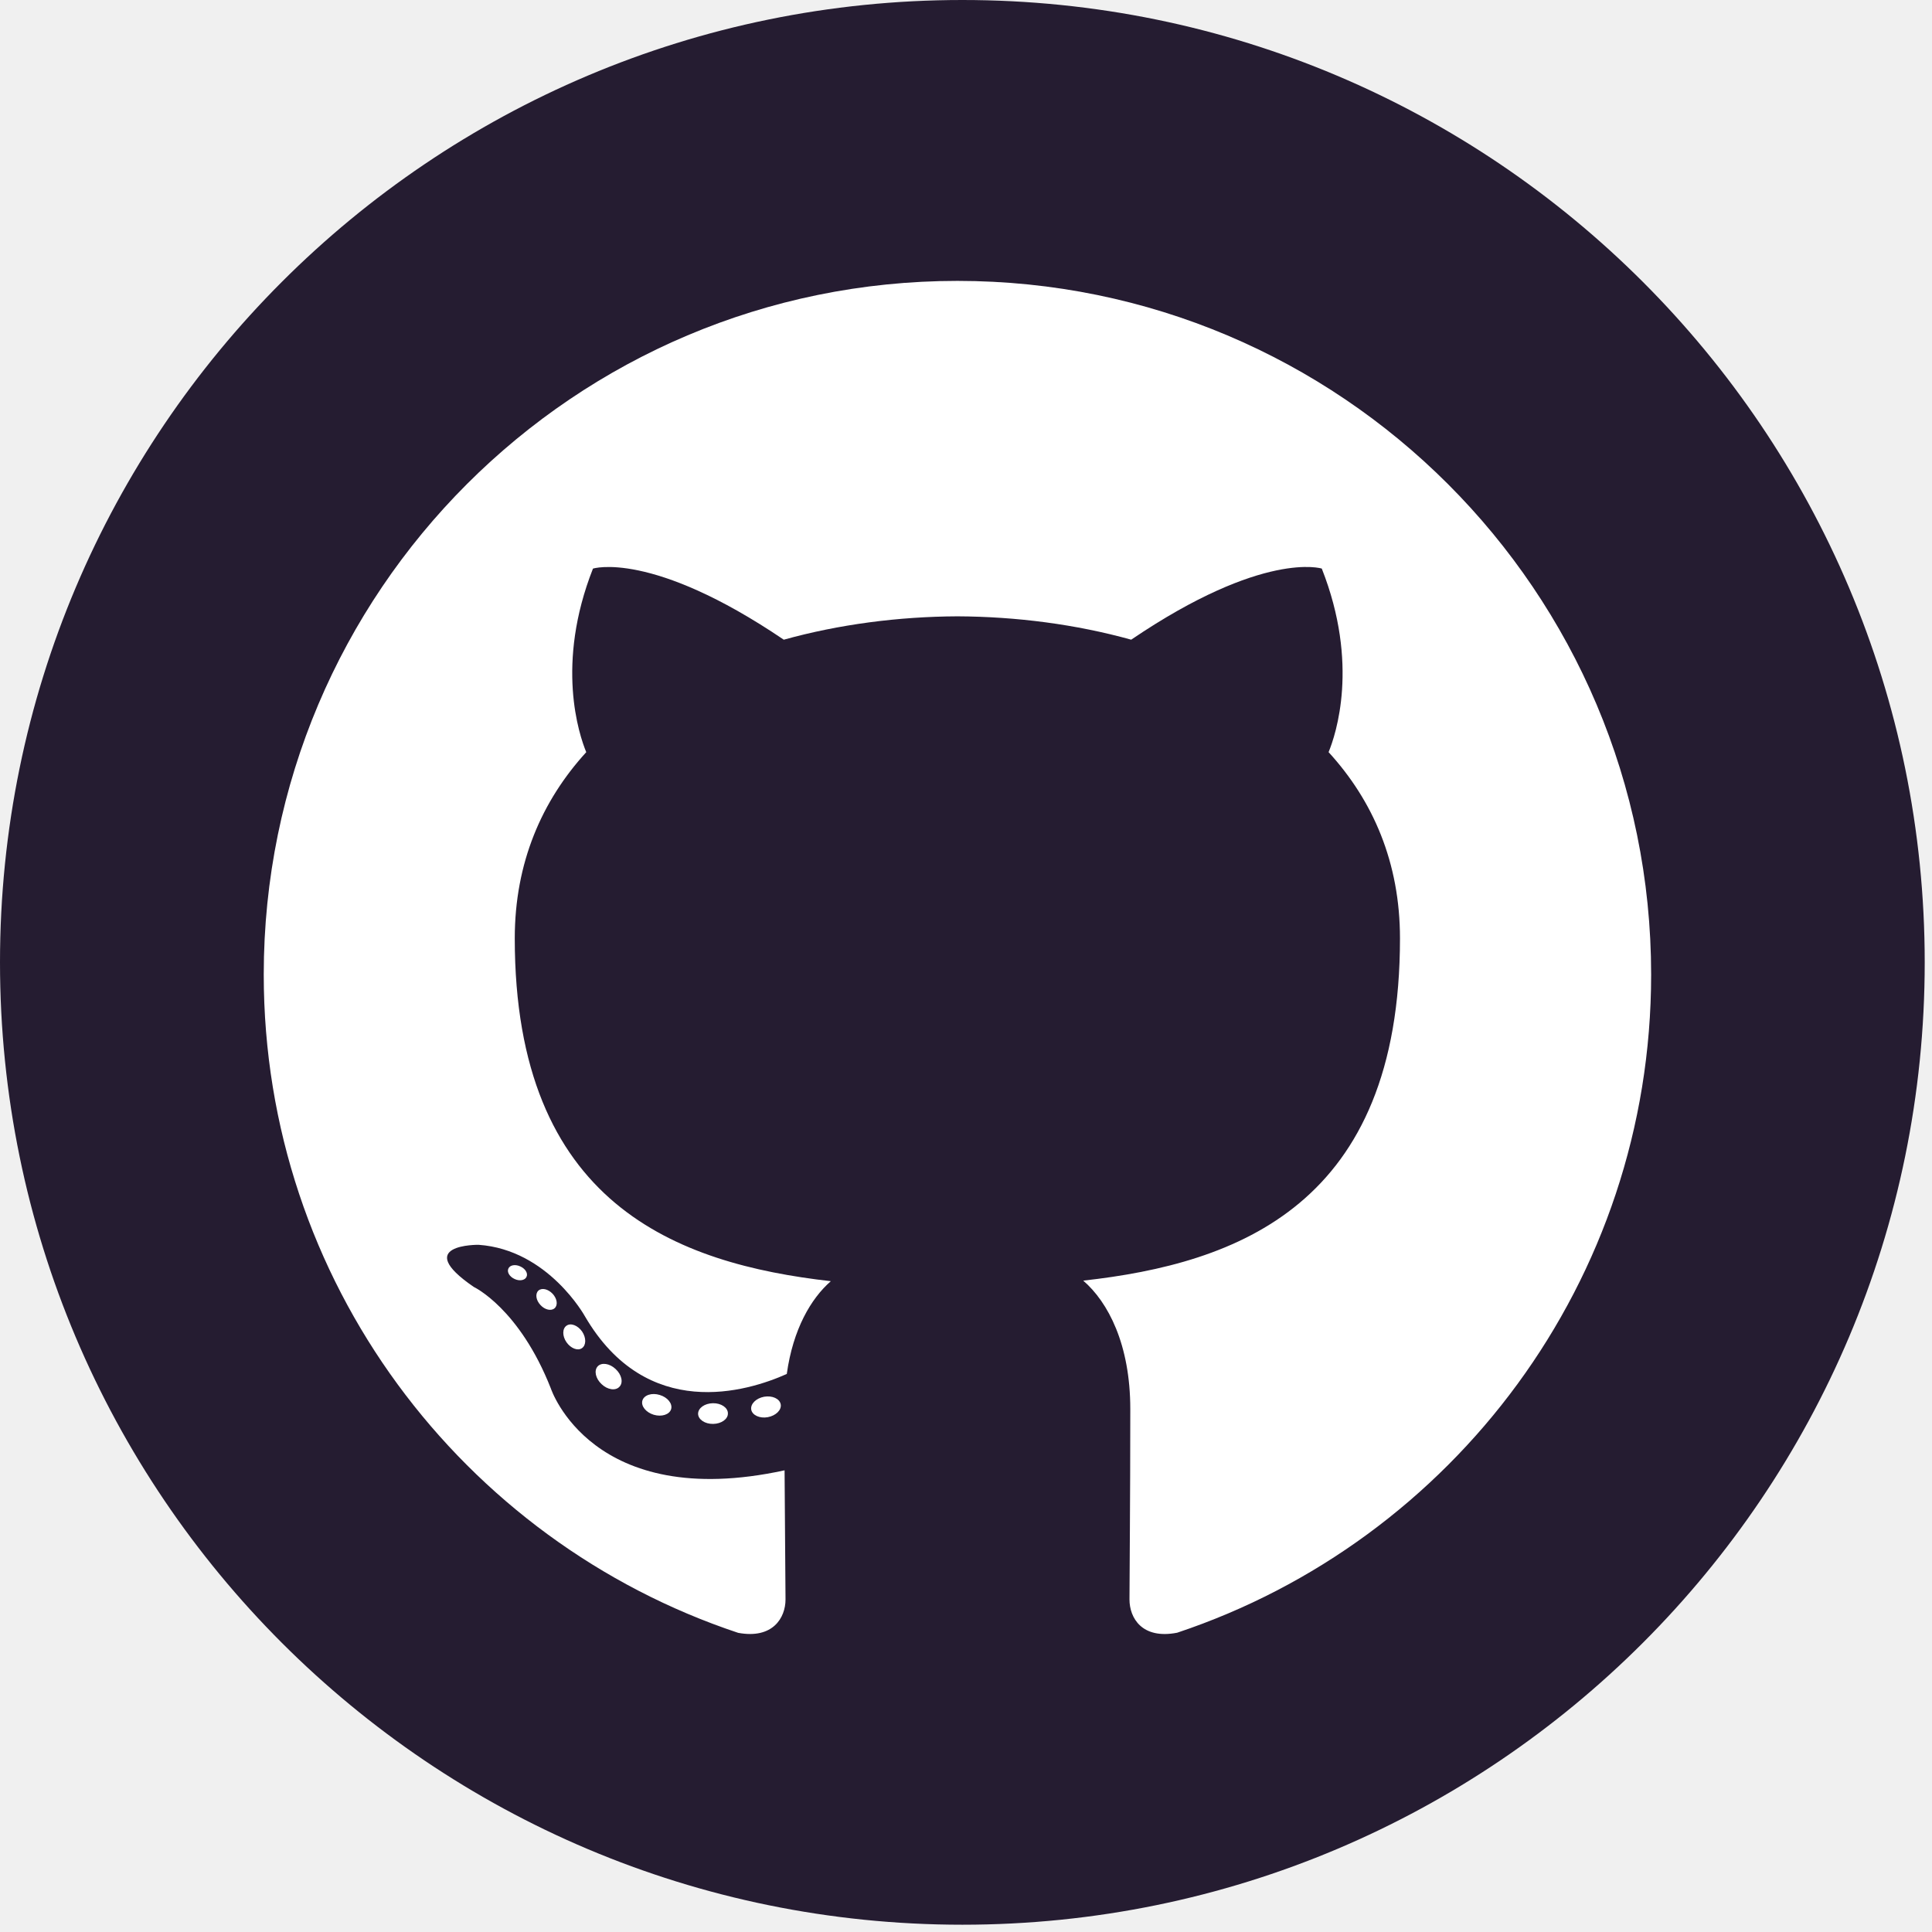
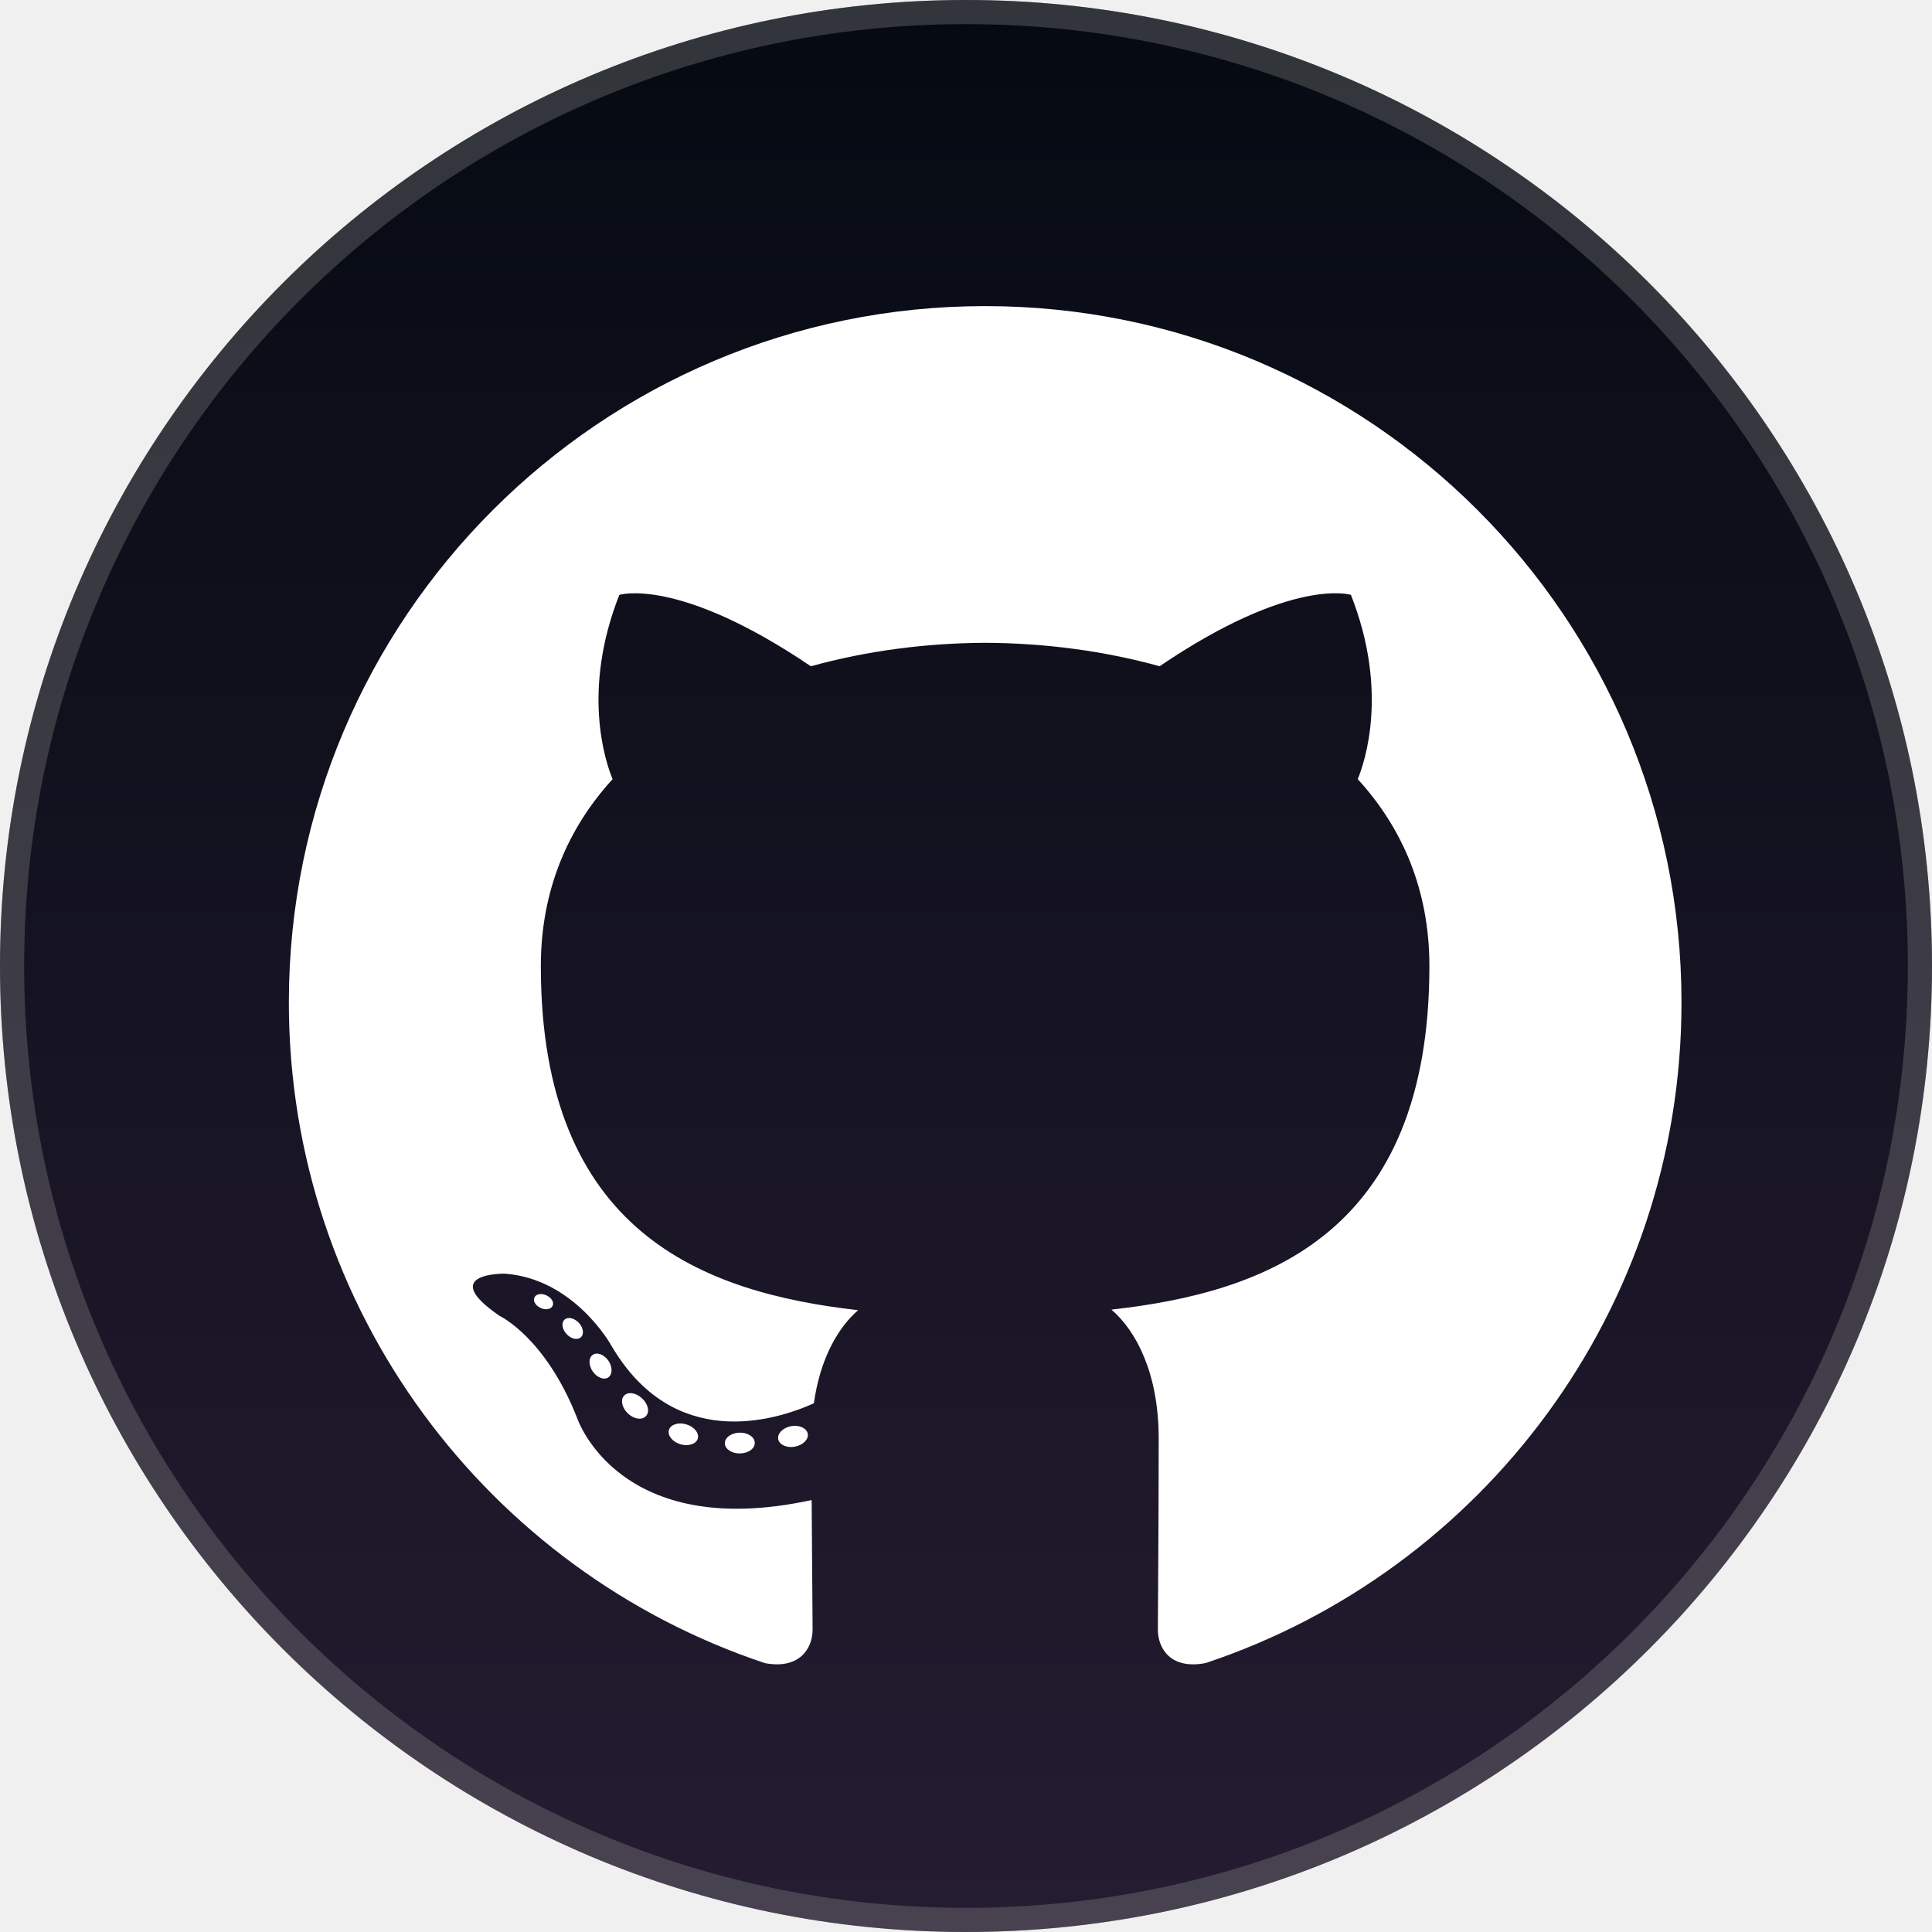
- <svg xmlns="http://www.w3.org/2000/svg" width="113" height="113" viewBox="0 0 113 113" fill="none">
-   <circle cx="56.287" cy="56.287" r="56.287" fill="#251C31" />
-   <path fill-rule="evenodd" clip-rule="evenodd" d="M55.999 16.429C33.594 16.429 15.426 34.593 15.426 57.002C15.426 74.929 27.051 90.137 43.172 95.502C45.199 95.879 45.944 94.622 45.944 93.551C45.944 92.583 45.906 89.387 45.889 85.997C34.601 88.451 32.219 81.21 32.219 81.21C30.374 76.52 27.714 75.273 27.714 75.273C24.032 72.755 27.992 72.807 27.992 72.807C32.065 73.093 34.211 76.988 34.211 76.988C37.83 83.19 43.703 81.397 46.018 80.361C46.382 77.739 47.434 75.948 48.594 74.935C39.582 73.91 30.108 70.431 30.108 54.884C30.108 50.455 31.694 46.835 34.289 43.993C33.867 42.972 32.479 38.845 34.682 33.257C34.682 33.257 38.088 32.166 45.842 37.415C49.079 36.516 52.55 36.064 55.999 36.048C59.446 36.064 62.919 36.514 66.162 37.414C73.906 32.165 77.309 33.255 77.309 33.255C79.517 38.843 78.129 42.971 77.707 43.992C80.309 46.834 81.883 50.453 81.883 54.883C81.883 70.466 72.391 73.897 63.357 74.902C64.813 76.161 66.109 78.631 66.109 82.416C66.109 87.844 66.062 92.213 66.062 93.55C66.062 94.63 66.793 95.895 68.849 95.496C84.961 90.125 96.573 74.922 96.573 57.002C96.572 34.594 78.406 16.429 55.999 16.429Z" fill="white" />
-   <path d="M30.794 74.682C30.705 74.884 30.388 74.945 30.099 74.807C29.803 74.675 29.639 74.4 29.734 74.198C29.822 73.99 30.139 73.933 30.433 74.072C30.729 74.204 30.896 74.481 30.794 74.683L30.794 74.682ZM32.438 76.516C32.245 76.695 31.867 76.612 31.61 76.328C31.344 76.046 31.294 75.667 31.491 75.485C31.691 75.307 32.058 75.391 32.324 75.673C32.589 75.96 32.641 76.335 32.438 76.517L32.438 76.516ZM34.038 78.852C33.79 79.025 33.382 78.864 33.131 78.503C32.883 78.141 32.883 77.708 33.138 77.535C33.389 77.362 33.79 77.518 34.045 77.876C34.292 78.242 34.292 78.676 34.038 78.852ZM36.229 81.11C36.007 81.356 35.533 81.29 35.186 80.956C34.832 80.629 34.734 80.163 34.956 79.918C35.182 79.672 35.658 79.741 36.007 80.073C36.361 80.399 36.468 80.866 36.23 81.11L36.229 81.11ZM39.253 82.421C39.154 82.739 38.698 82.883 38.238 82.748C37.779 82.609 37.479 82.237 37.573 81.916C37.667 81.595 38.126 81.445 38.589 81.59C39.048 81.728 39.348 82.098 39.253 82.421ZM42.574 82.664C42.585 82.998 42.195 83.275 41.714 83.282C41.228 83.293 40.835 83.022 40.83 82.692C40.83 82.355 41.212 82.081 41.697 82.072C42.179 82.063 42.574 82.332 42.574 82.663L42.574 82.664ZM45.663 82.138C45.721 82.464 45.386 82.799 44.906 82.889C44.436 82.976 43.999 82.773 43.939 82.45C43.881 82.115 44.222 81.78 44.693 81.693C45.172 81.611 45.602 81.807 45.663 82.138Z" fill="white" />
+ <svg xmlns="http://www.w3.org/2000/svg" width="80" height="80" viewBox="0 0 80 80" fill="none">
+   <circle cx="40" cy="40" r="40" fill="url(#paint0_linear_2046_310)" />
+   <circle cx="40" cy="40" r="39.5" stroke="#9A9B9C" stroke-opacity="0.3" />
+   <path fill-rule="evenodd" clip-rule="evenodd" d="M40.794 12.675C24.872 12.675 11.961 25.583 11.961 41.508C11.961 54.247 20.222 65.055 31.679 68.868C33.119 69.135 33.648 68.242 33.648 67.481C33.648 66.793 33.621 64.522 33.609 62.113C25.588 63.857 23.895 58.711 23.895 58.711C22.584 55.378 20.694 54.492 20.694 54.492C18.077 52.702 20.891 52.739 20.891 52.739C23.786 52.942 25.311 55.711 25.311 55.711C27.882 60.118 32.056 58.844 33.701 58.108C33.96 56.244 34.707 54.972 35.532 54.252C29.128 53.523 22.395 51.051 22.395 40.003C22.395 36.855 23.522 34.283 25.366 32.263C25.066 31.537 24.079 28.605 25.645 24.633C25.645 24.633 28.066 23.858 33.576 27.589C35.876 26.95 38.343 26.628 40.794 26.617C43.243 26.628 45.712 26.948 48.016 27.588C53.52 23.857 55.938 24.632 55.938 24.632C57.507 28.603 56.52 31.536 56.221 32.262C58.069 34.282 59.188 36.854 59.188 40.002C59.188 51.076 52.443 53.514 46.023 54.228C47.057 55.123 47.979 56.878 47.979 59.568C47.979 63.426 47.945 66.531 47.945 67.48C47.945 68.248 48.465 69.147 49.926 68.863C61.375 65.047 69.627 54.243 69.627 41.508C69.627 25.584 56.717 12.675 40.794 12.675Z" fill="white" />
+   <path d="M22.882 54.072C22.819 54.215 22.593 54.258 22.388 54.16C22.178 54.067 22.061 53.871 22.129 53.728C22.191 53.58 22.417 53.539 22.625 53.638C22.835 53.732 22.955 53.929 22.882 54.072L22.882 54.072ZM24.05 55.375C23.913 55.502 23.644 55.443 23.462 55.241C23.273 55.041 23.237 54.772 23.377 54.643C23.52 54.516 23.78 54.576 23.969 54.776C24.157 54.98 24.195 55.246 24.05 55.376L24.05 55.375ZM25.187 57.035C25.011 57.158 24.721 57.043 24.543 56.787C24.366 56.53 24.366 56.222 24.547 56.099C24.726 55.976 25.011 56.087 25.192 56.341C25.368 56.602 25.368 56.91 25.187 57.035ZM26.744 58.64C26.587 58.814 26.25 58.767 26.003 58.53C25.752 58.298 25.681 57.967 25.84 57.793C26 57.618 26.338 57.667 26.586 57.903C26.838 58.135 26.914 58.466 26.745 58.639L26.744 58.64ZM28.893 59.572C28.823 59.797 28.499 59.9 28.172 59.803C27.846 59.705 27.632 59.441 27.699 59.212C27.766 58.985 28.092 58.878 28.421 58.981C28.747 59.079 28.961 59.342 28.893 59.572ZM31.253 59.744C31.261 59.982 30.984 60.178 30.642 60.183C30.297 60.191 30.017 59.998 30.014 59.764C30.014 59.524 30.285 59.33 30.63 59.323C30.972 59.317 31.253 59.508 31.253 59.743L31.253 59.744ZM33.448 59.37C33.489 59.602 33.251 59.84 32.911 59.904C32.576 59.966 32.266 59.822 32.223 59.592C32.182 59.354 32.425 59.116 32.759 59.054C33.1 58.996 33.405 59.135 33.448 59.37Z" fill="white" />
+   <defs>
+     <linearGradient id="paint0_linear_2046_310" x1="40" y1="0" x2="40" y2="80" gradientUnits="userSpaceOnUse">
+       <stop stop-color="#050A12" />
+       <stop offset="1" stop-color="#251C31" />
+     </linearGradient>
+   </defs>
</svg>
